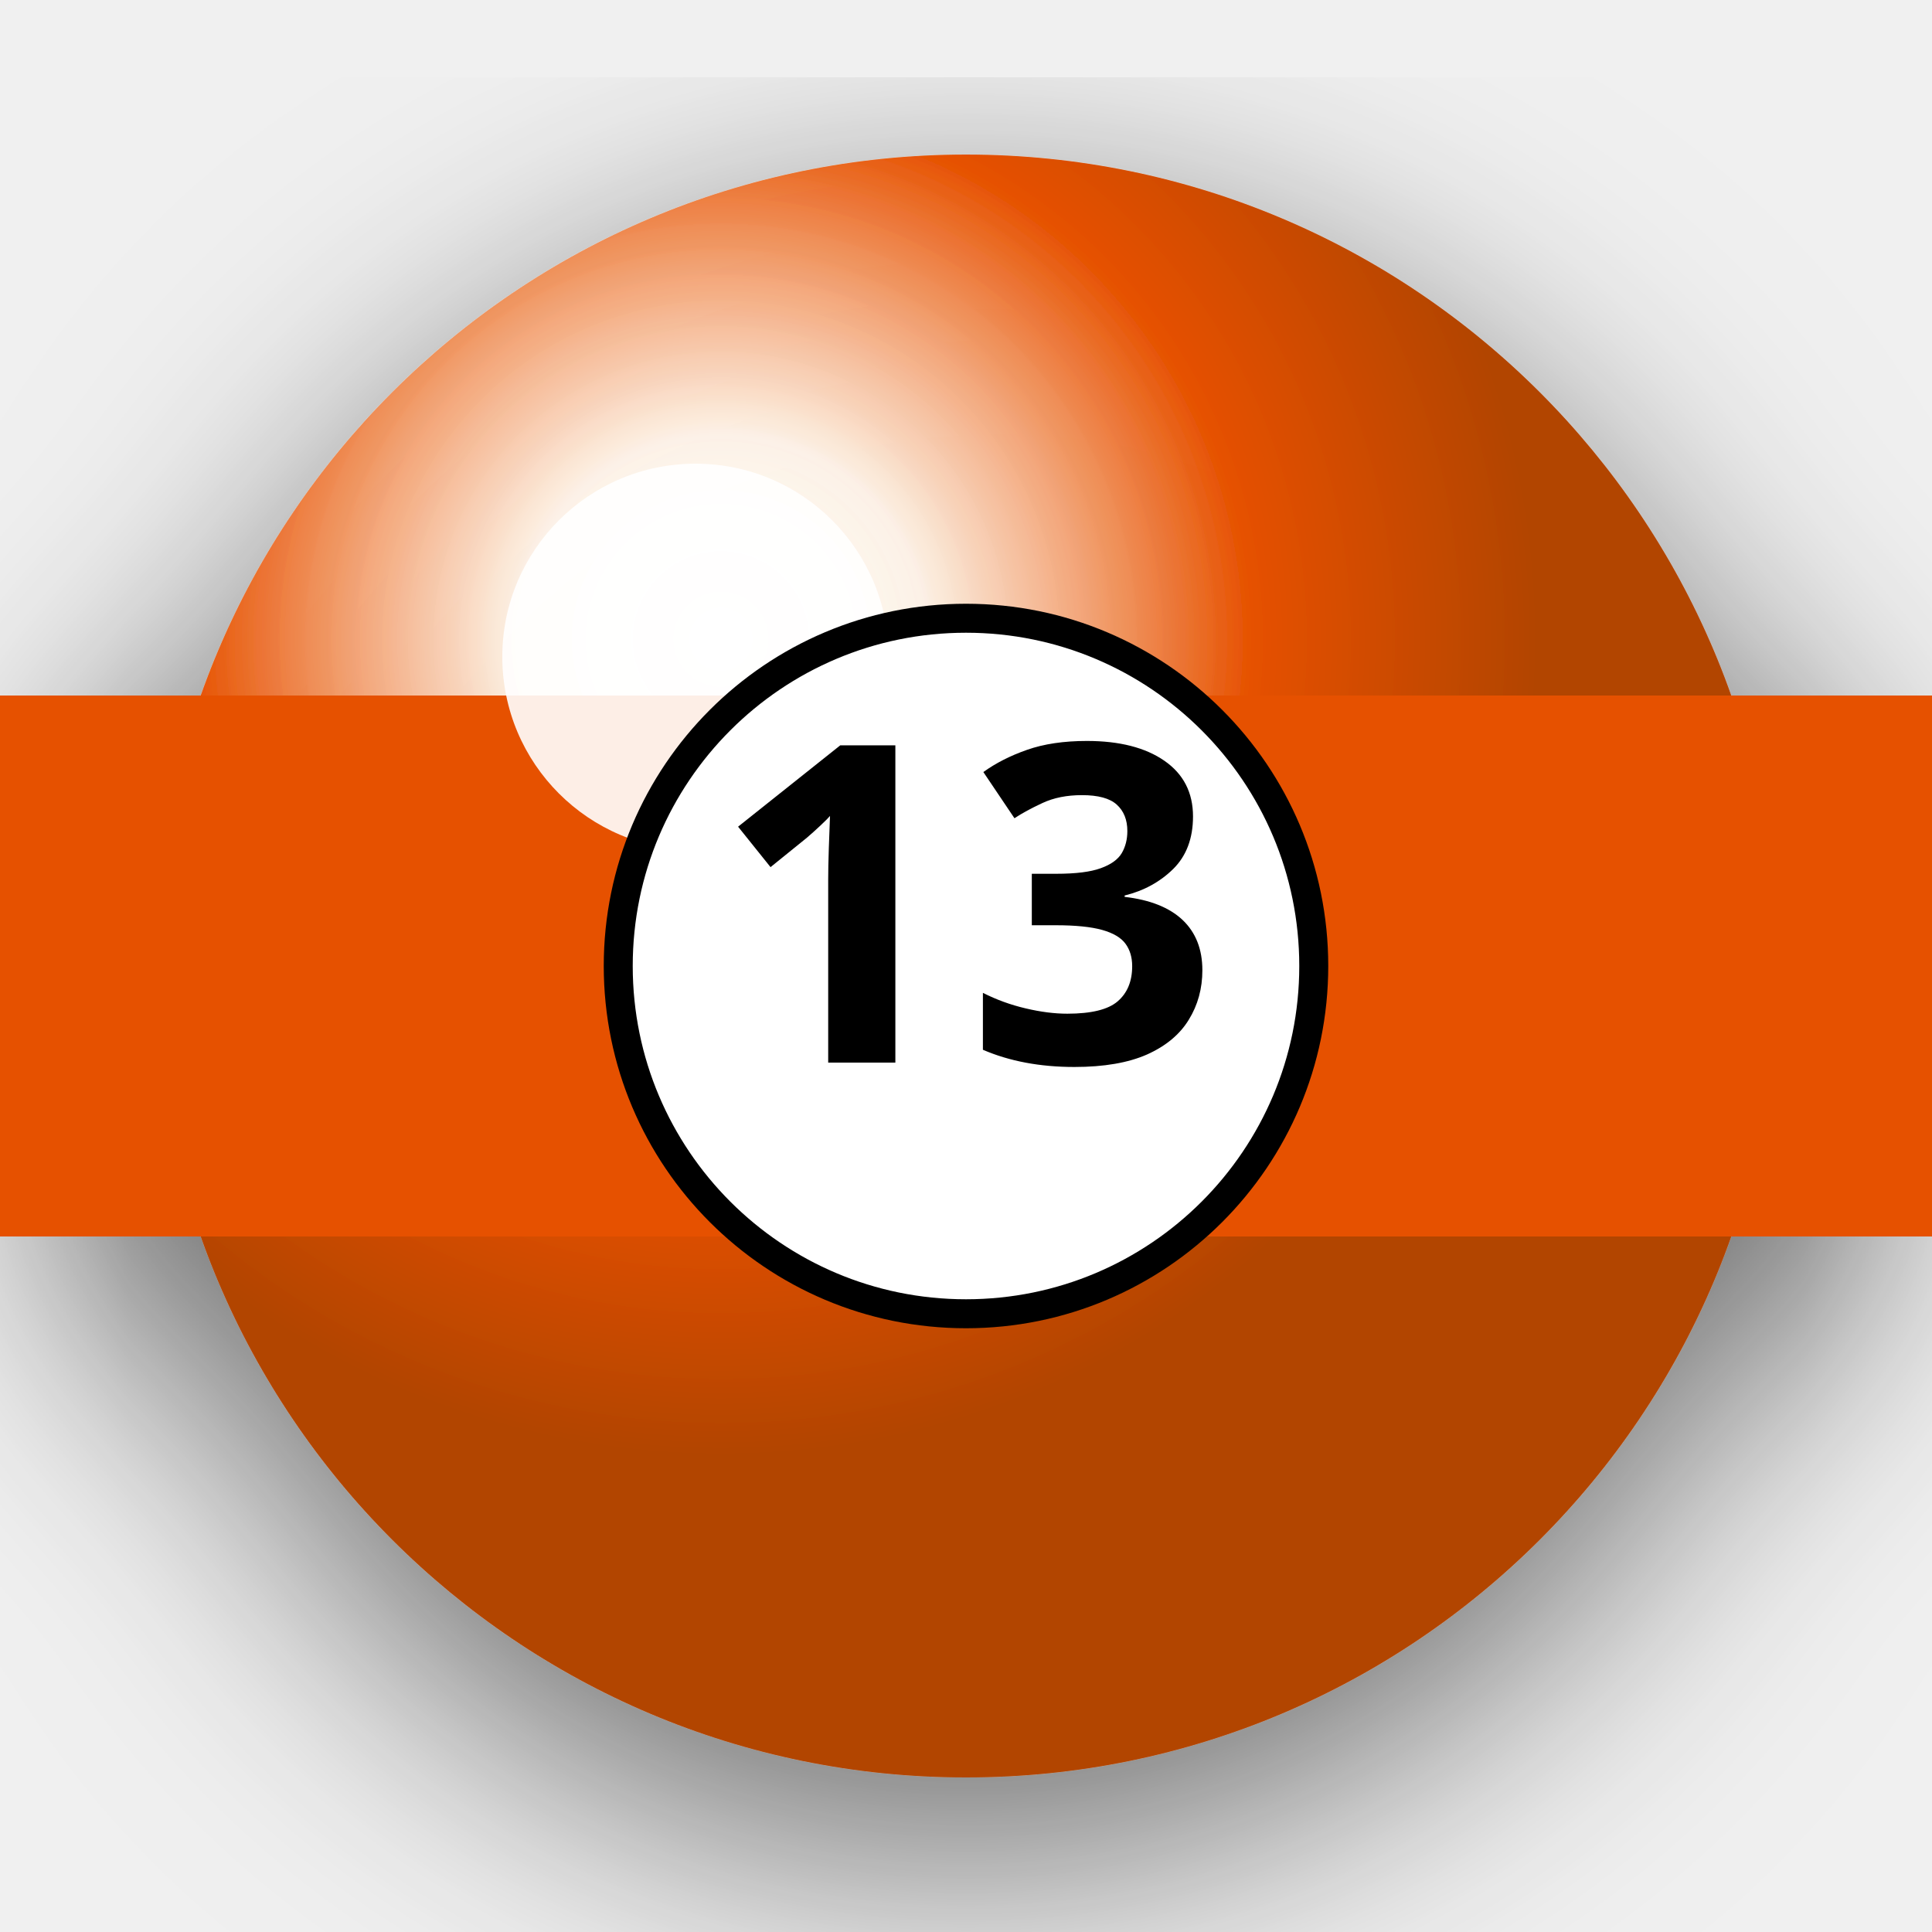
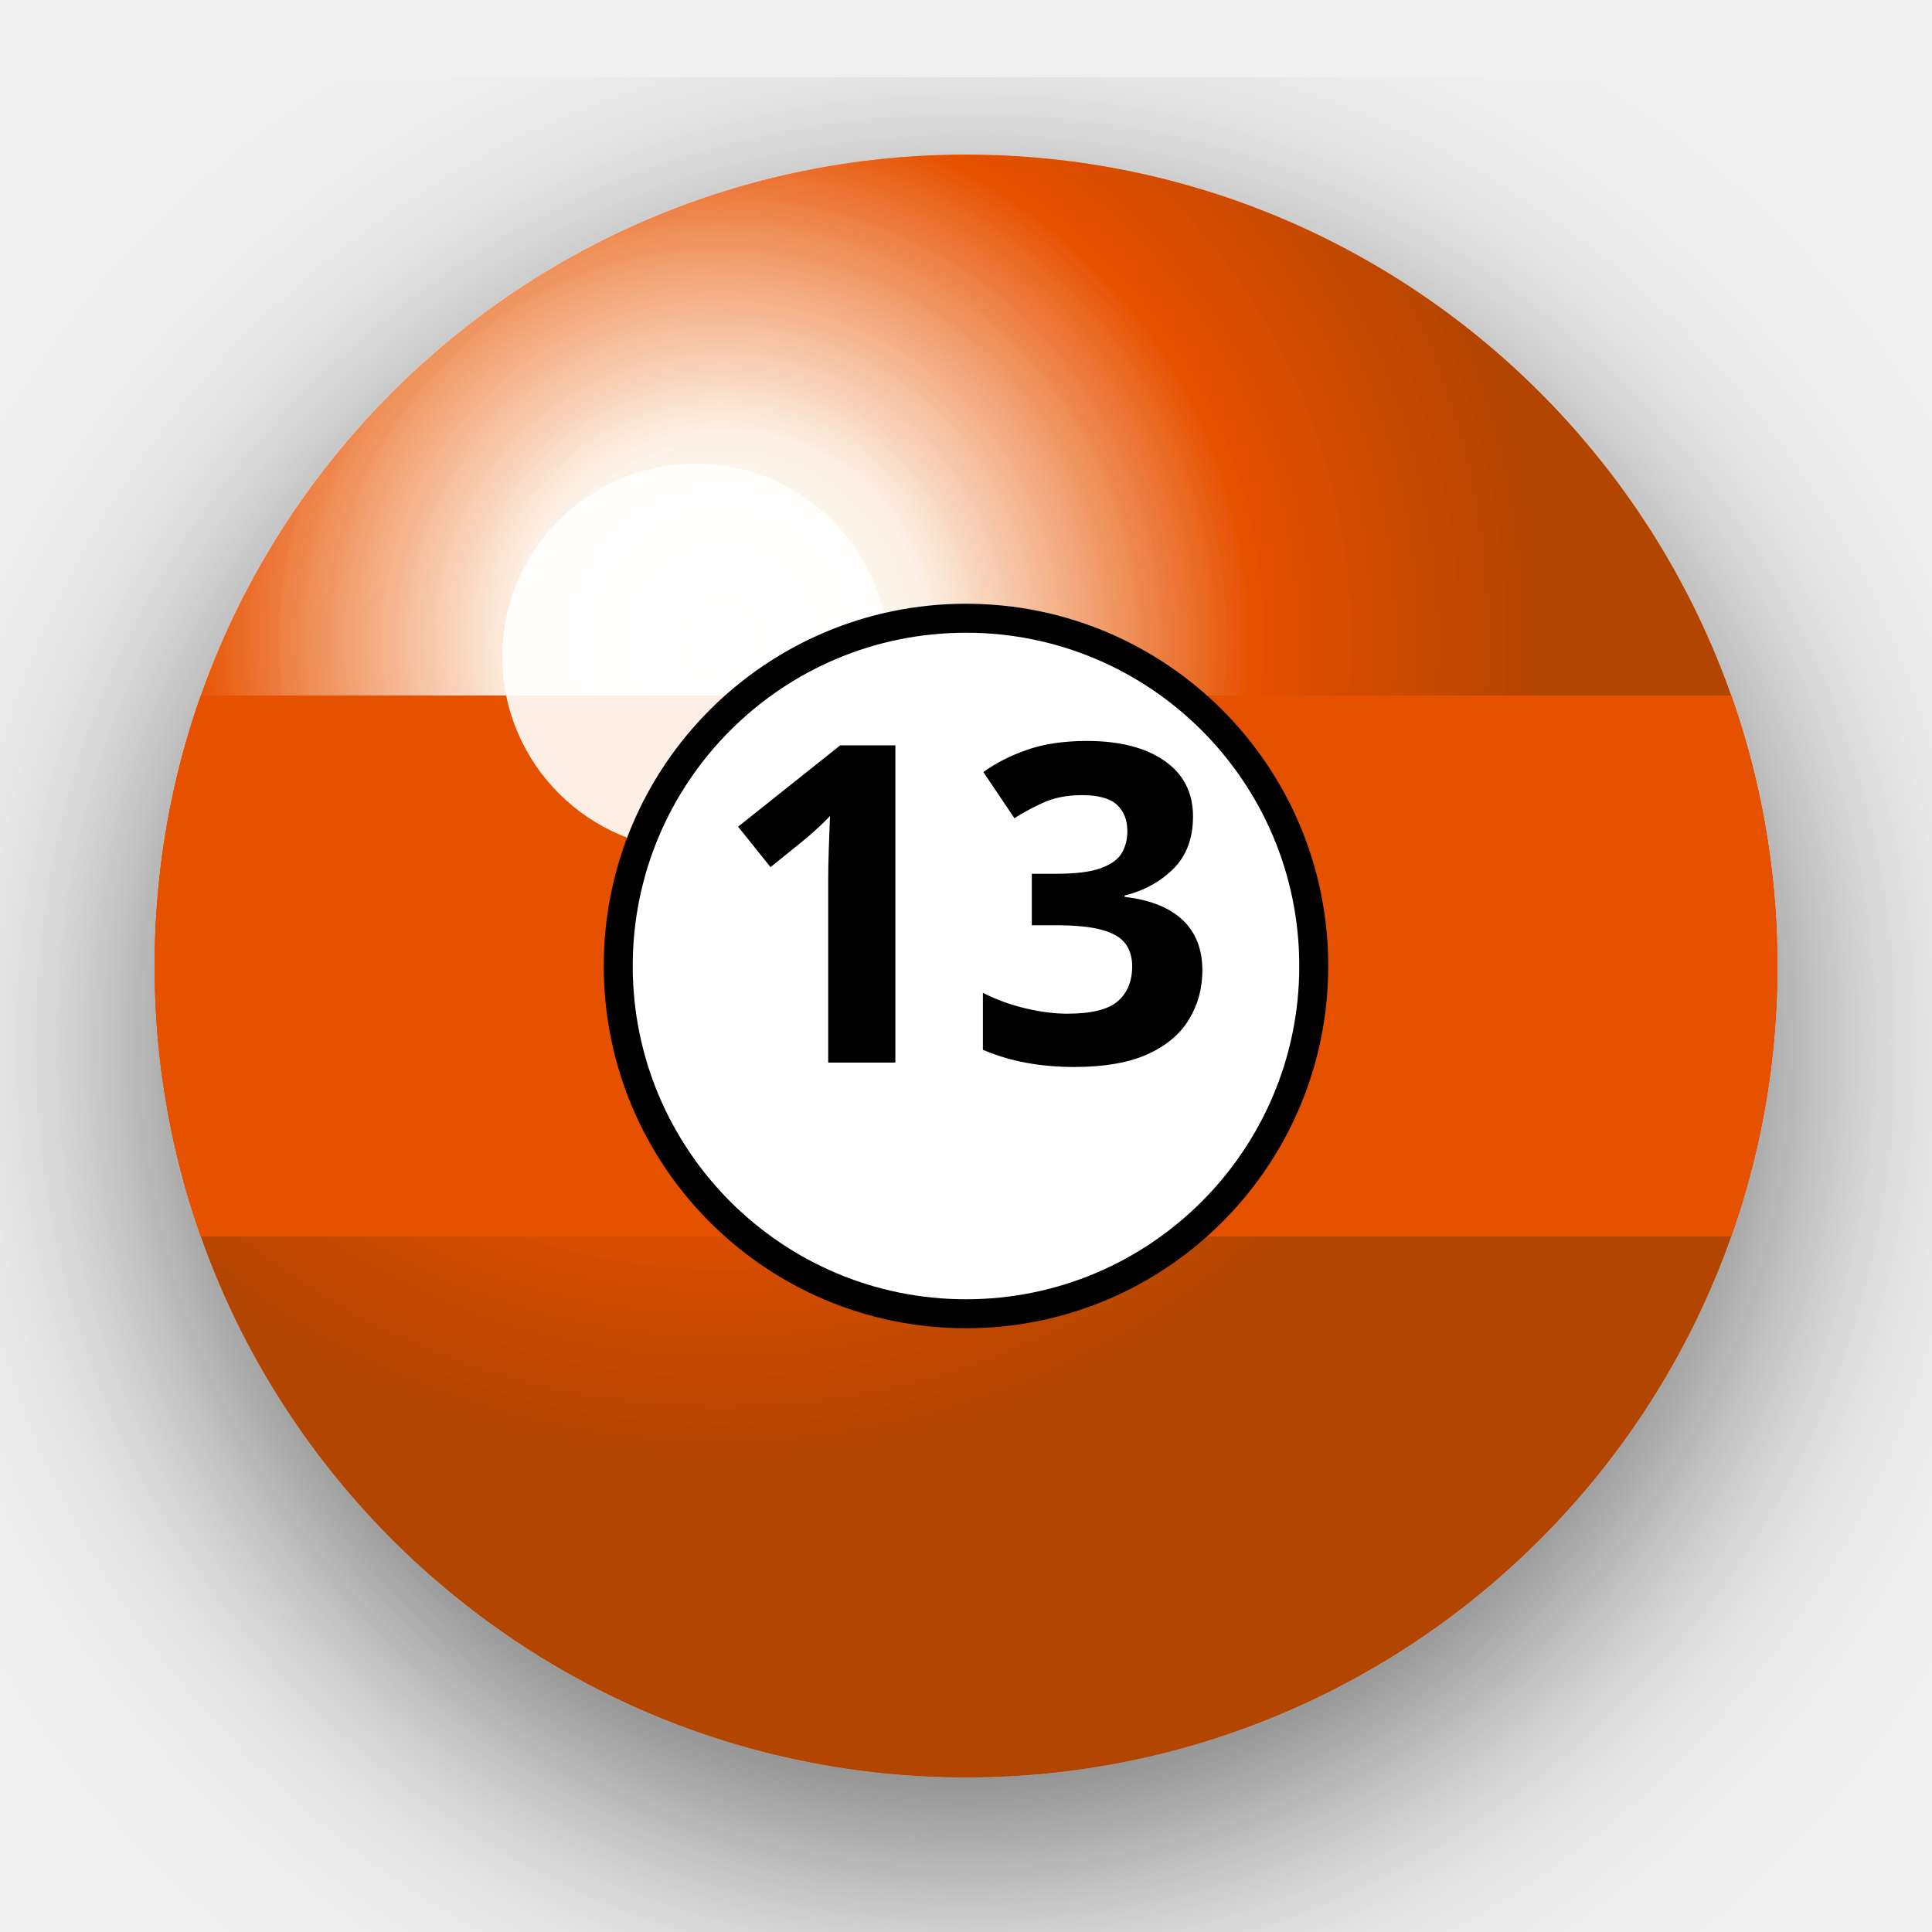
<svg xmlns="http://www.w3.org/2000/svg" viewBox="0 0 200 200">
  <defs>
-     <filter id="sh13">
+     <filter id="sh">
      <feDropShadow dx="0" dy="8" stdDeviation="14" flood-color="#000" flood-opacity="0.55" />
    </filter>
-   </defs>
-   <defs>
-     <radialGradient id="base13" cx="35%" cy="30%">
+     <radialGradient id="base" cx="35%" cy="30%">
      <stop offset="0%" stop-color="#ffffff" stop-opacity="1" />
      <stop offset="25%" stop-color="#fff4e8" stop-opacity="0.95" />
      <stop offset="65%" stop-color="#e65100" stop-opacity="1" />
      <stop offset="100%" stop-color="#b24400" stop-opacity="1" />
    </radialGradient>
+     <clipPath id="clip">
+       <circle cx="100" cy="100" r="84" />
+     </clipPath>
  </defs>
-   <g filter="url(#sh13)">
-     <circle cx="100" cy="100" r="84" fill="url(#base13)" />
-     <rect x="0" y="72" width="200" height="56" fill="#e65100" />
-     <circle cx="72" cy="68" r="20" fill="rgba(255,255,255,0.9)" />
+   <g filter="url(#sh)">
+     <circle cx="100" cy="100" r="84" fill="url(#base)" />
+     <g clip-path="url(#clip)">
+       <rect x="0" y="72" width="200" height="56" fill="#e65100" />
+       <circle cx="72" cy="68" r="20" fill="rgba(255,255,255,0.9)" />
+     </g>
  </g>
  <g>
    <circle cx="100" cy="100" r="36" fill="#ffffff" stroke="#000" stroke-width="3" />
    <text x="100" y="110" font-family="Verdana" font-weight="700" font-size="46" text-anchor="middle" fill="#000">13</text>
  </g>
</svg>
